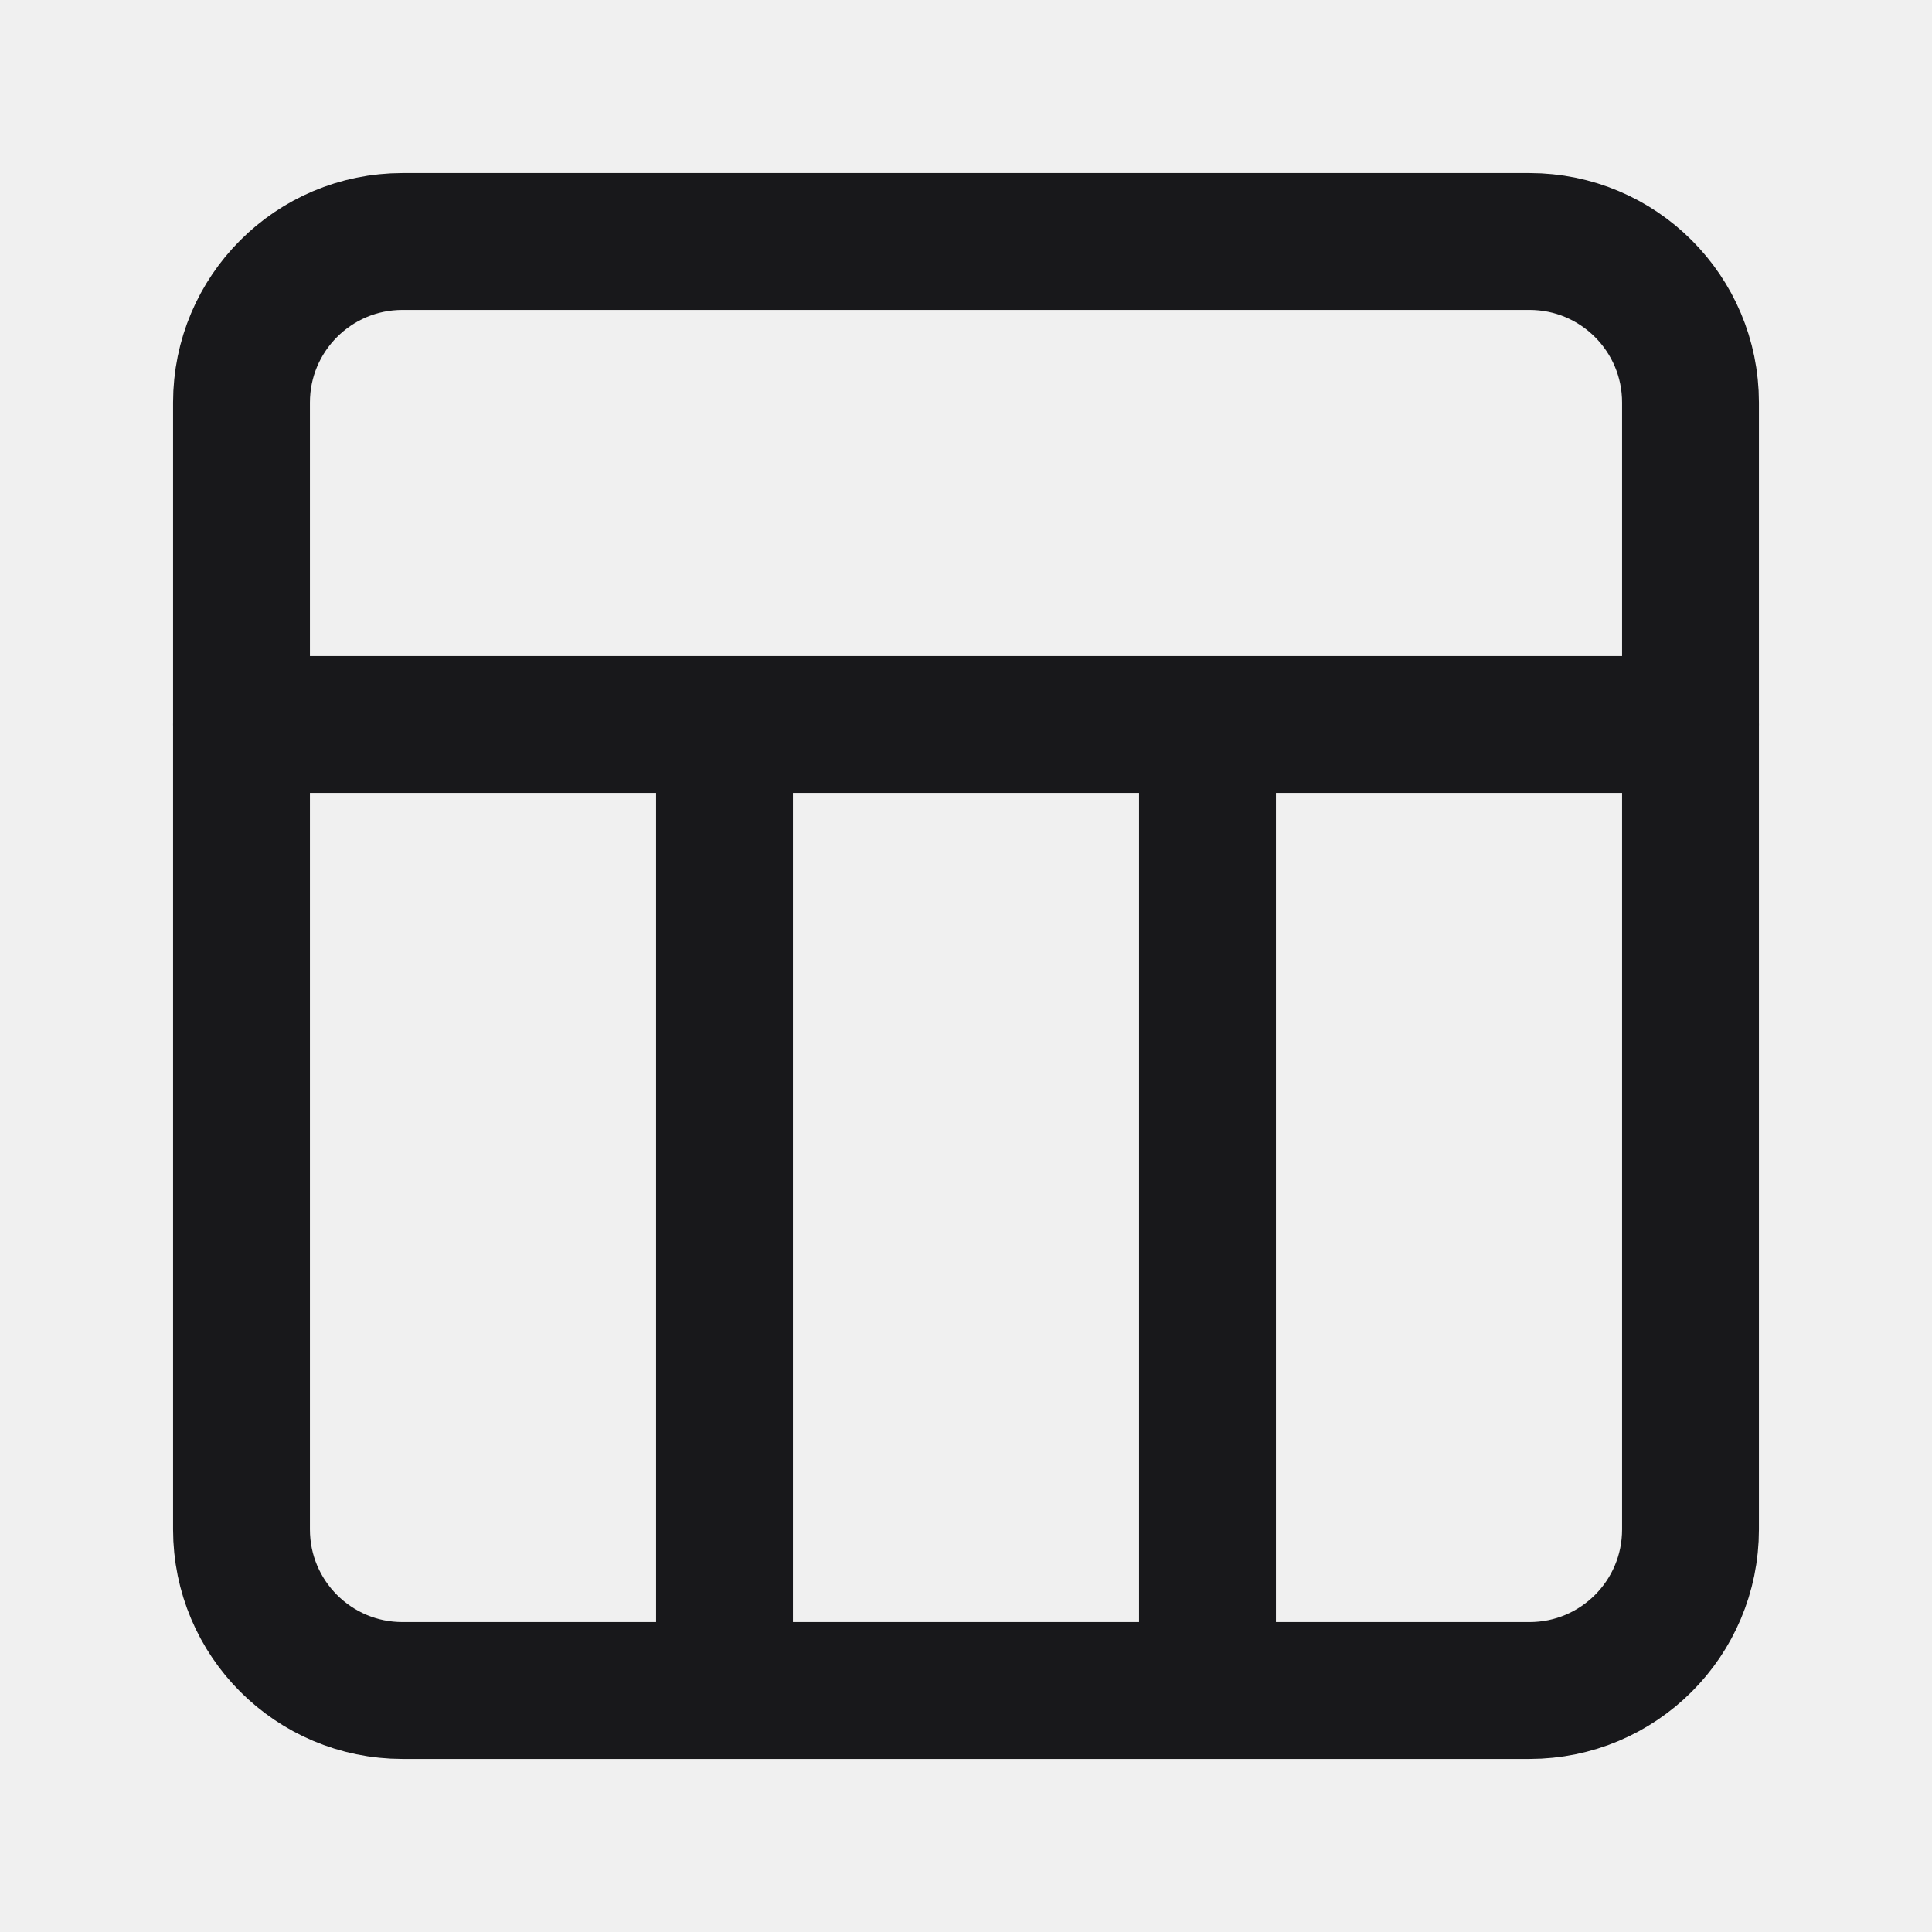
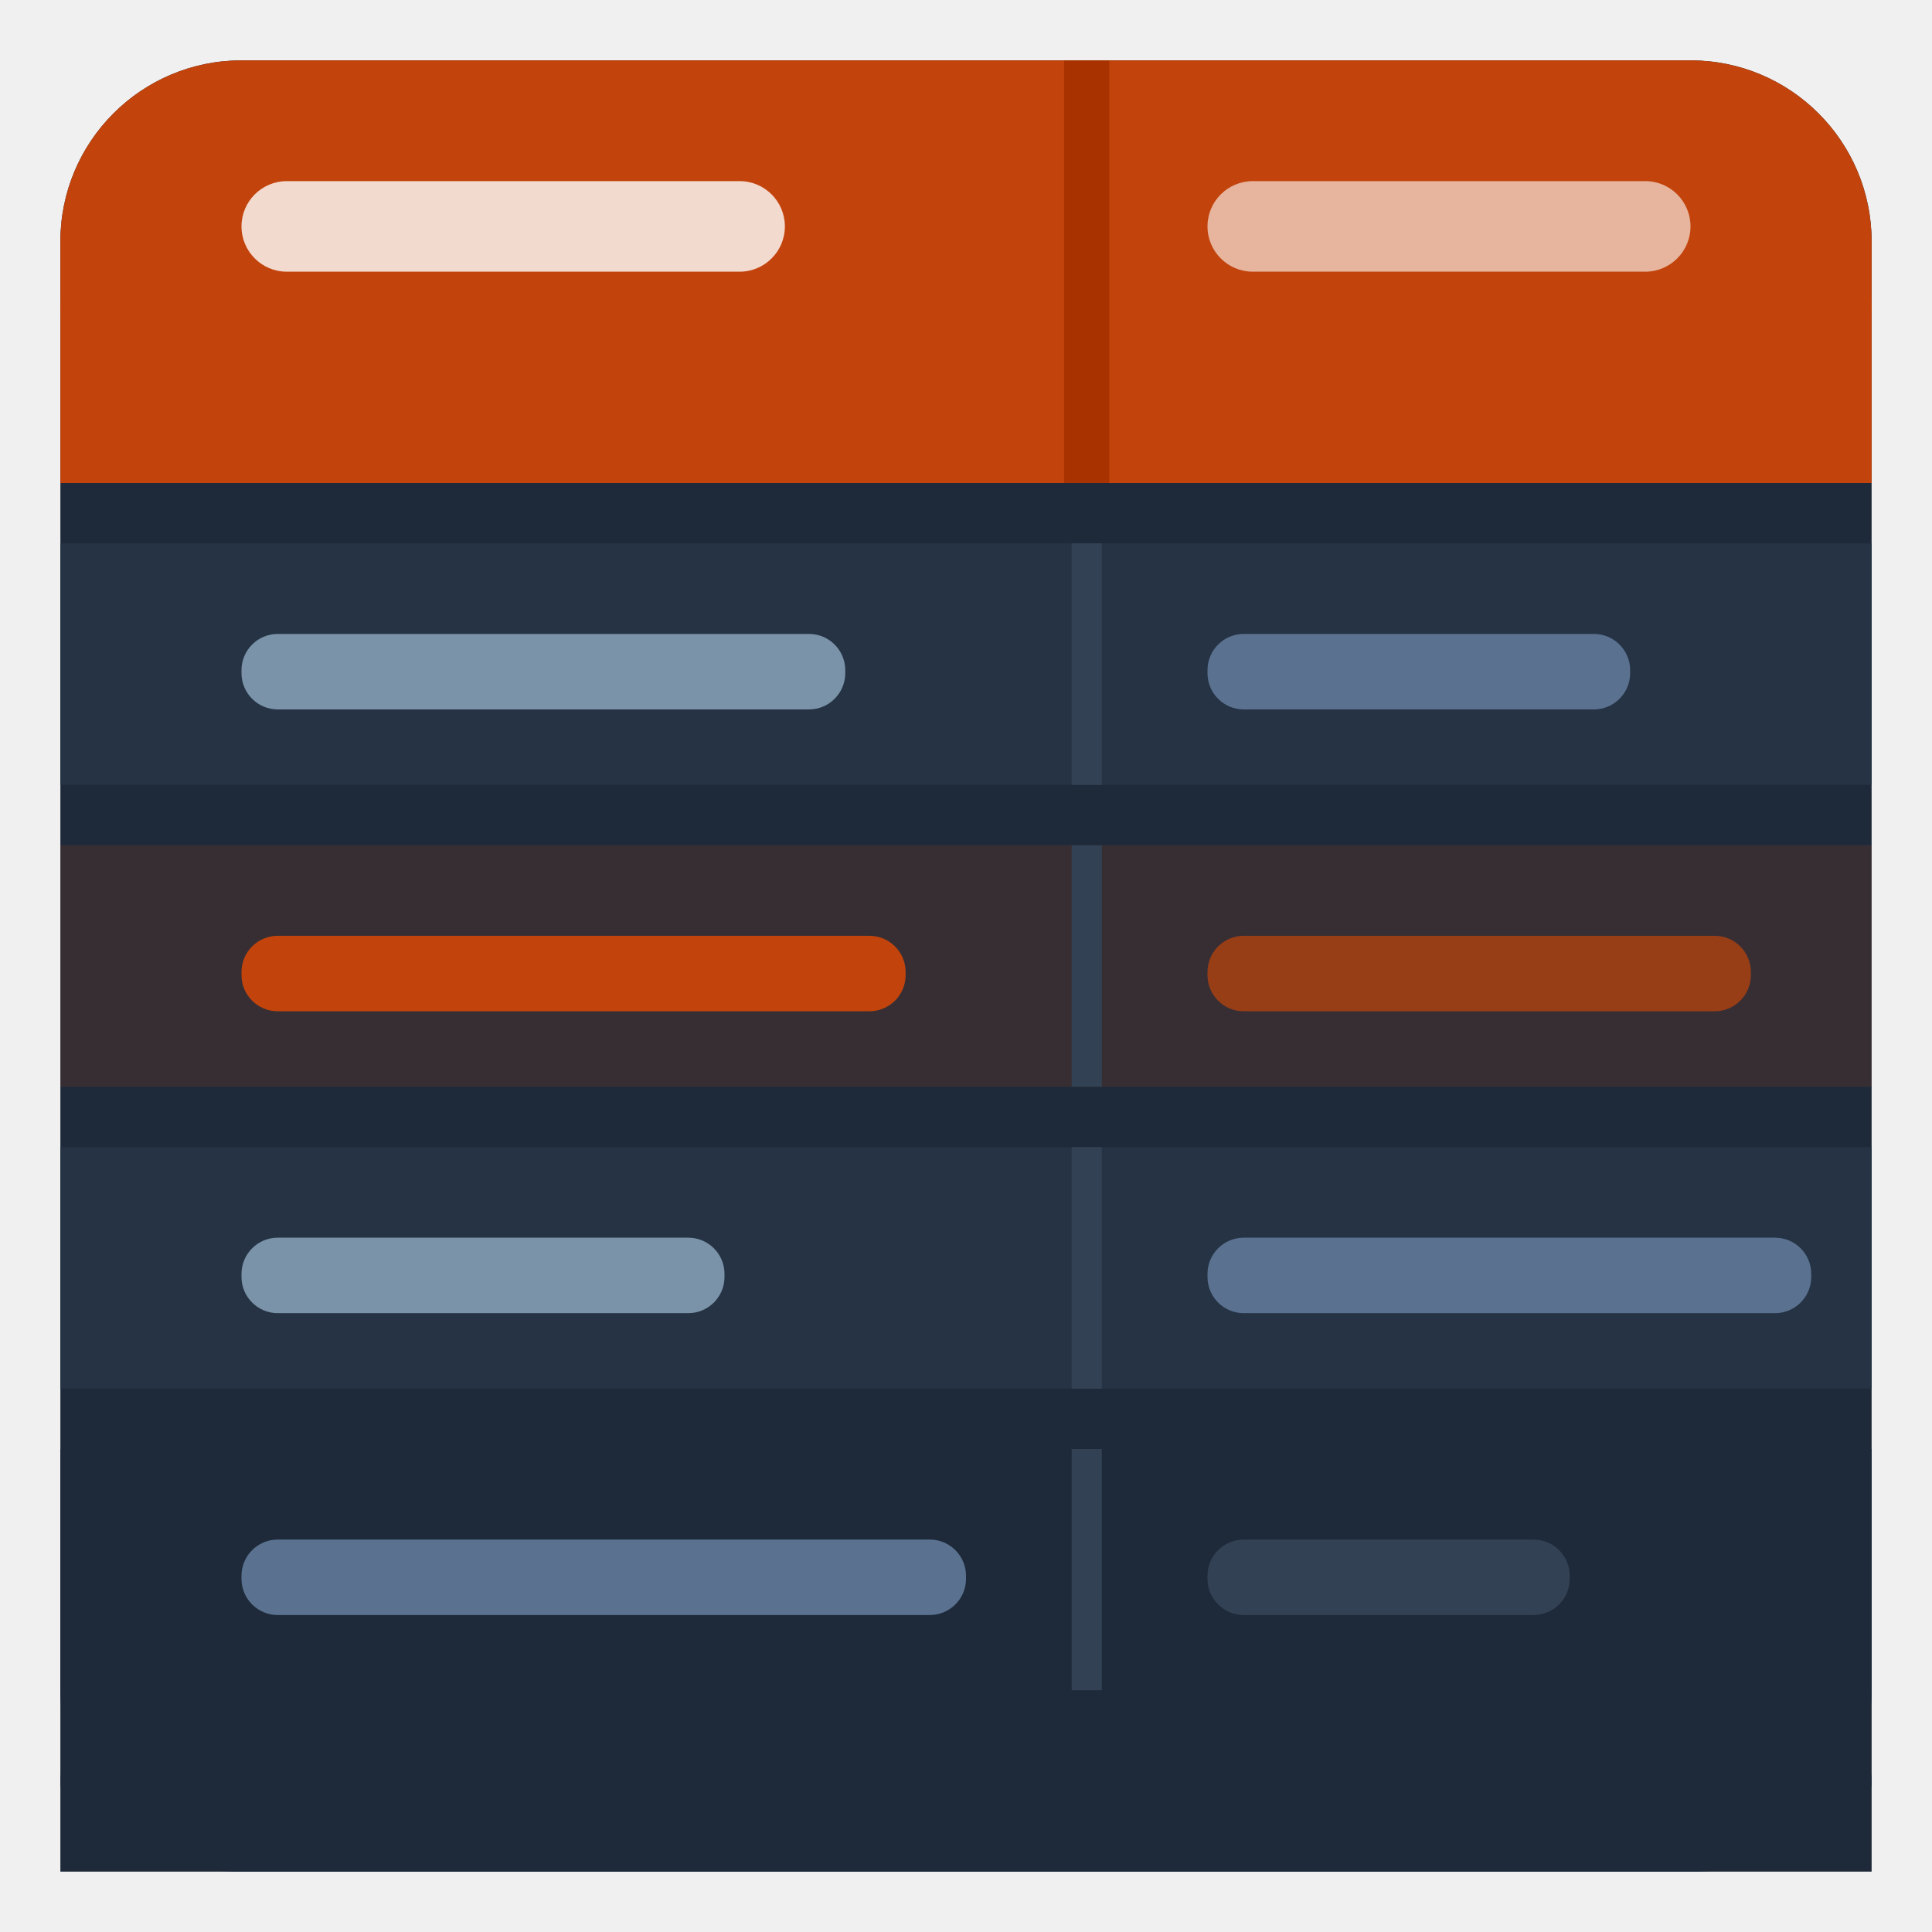
- <svg xmlns="http://www.w3.org/2000/svg" viewBox="0 0 24 24" fill="none" stroke="#18181B" stroke-width="1.7" stroke-linecap="round" stroke-linejoin="round">
-   <rect x="3" y="3" width="18" height="18" rx="2" />
-   <line x1="3" y1="9" x2="21" y2="9" />
-   <line x1="9" y1="9" x2="9" y2="21" />
-   <line x1="15" y1="9" x2="15" y2="21" />
+ <svg xmlns="http://www.w3.org/2000/svg" viewBox="0 0 64 64">
+   <rect x="2" y="2" width="60" height="60" rx="6" fill="#1E2A3A" />
+   <rect x="2" y="2" width="60" height="14" rx="6" fill="#C2440C" />
+   <rect x="2" y="10" width="60" height="6" fill="#C2440C" />
+   <rect x="8" y="6" width="18" height="3" rx="1.5" fill="white" opacity="0.8" />
+   <line x1="36" y1="2" x2="36" y2="16" stroke="#A83300" stroke-width="1.5" />
+   <rect x="40" y="6" width="16" height="3" rx="1.5" fill="white" opacity="0.6" />
+   <rect x="2" y="18" width="60" height="8" rx="0" fill="#253344" />
+   <rect x="8" y="21" width="20" height="2.5" rx="1.2" fill="#7A93A8" />
+   <line x1="36" y1="18" x2="36" y2="26" stroke="#334155" stroke-width="1" />
+   <rect x="40" y="21" width="14" height="2.5" rx="1.2" fill="#5A7290" />
+   <rect x="2" y="28" width="60" height="8" rx="0" fill="#C2440C" opacity="0.15" />
+   <rect x="8" y="31" width="22" height="2.5" rx="1.2" fill="#C2440C" />
+   <line x1="36" y1="28" x2="36" y2="36" stroke="#334155" stroke-width="1" />
+   <rect x="40" y="31" width="18" height="2.5" rx="1.2" fill="#C2440C" opacity="0.7" />
+   <rect x="2" y="38" width="60" height="8" rx="0" fill="#253344" />
+   <rect x="8" y="41" width="16" height="2.5" rx="1.2" fill="#7A93A8" />
+   <line x1="36" y1="38" x2="36" y2="46" stroke="#334155" stroke-width="1" />
+   <rect x="40" y="41" width="20" height="2.5" rx="1.2" fill="#5A7290" />
+   <rect x="2" y="48" width="60" height="8" rx="0" fill="#1E2A3A" />
+   <rect x="8" y="51" width="24" height="2.5" rx="1.2" fill="#5A7290" />
+   <line x1="36" y1="48" x2="36" y2="56" stroke="#334155" stroke-width="1" />
+   <rect x="40" y="51" width="12" height="2.5" rx="1.2" fill="#334155" />
+   <rect x="2" y="56" width="60" height="6" rx="0" fill="#1E2A3A" />
+   <rect x="2" y="56" width="60" height="6" rx="6" fill="#1E2A3A" />
</svg>
